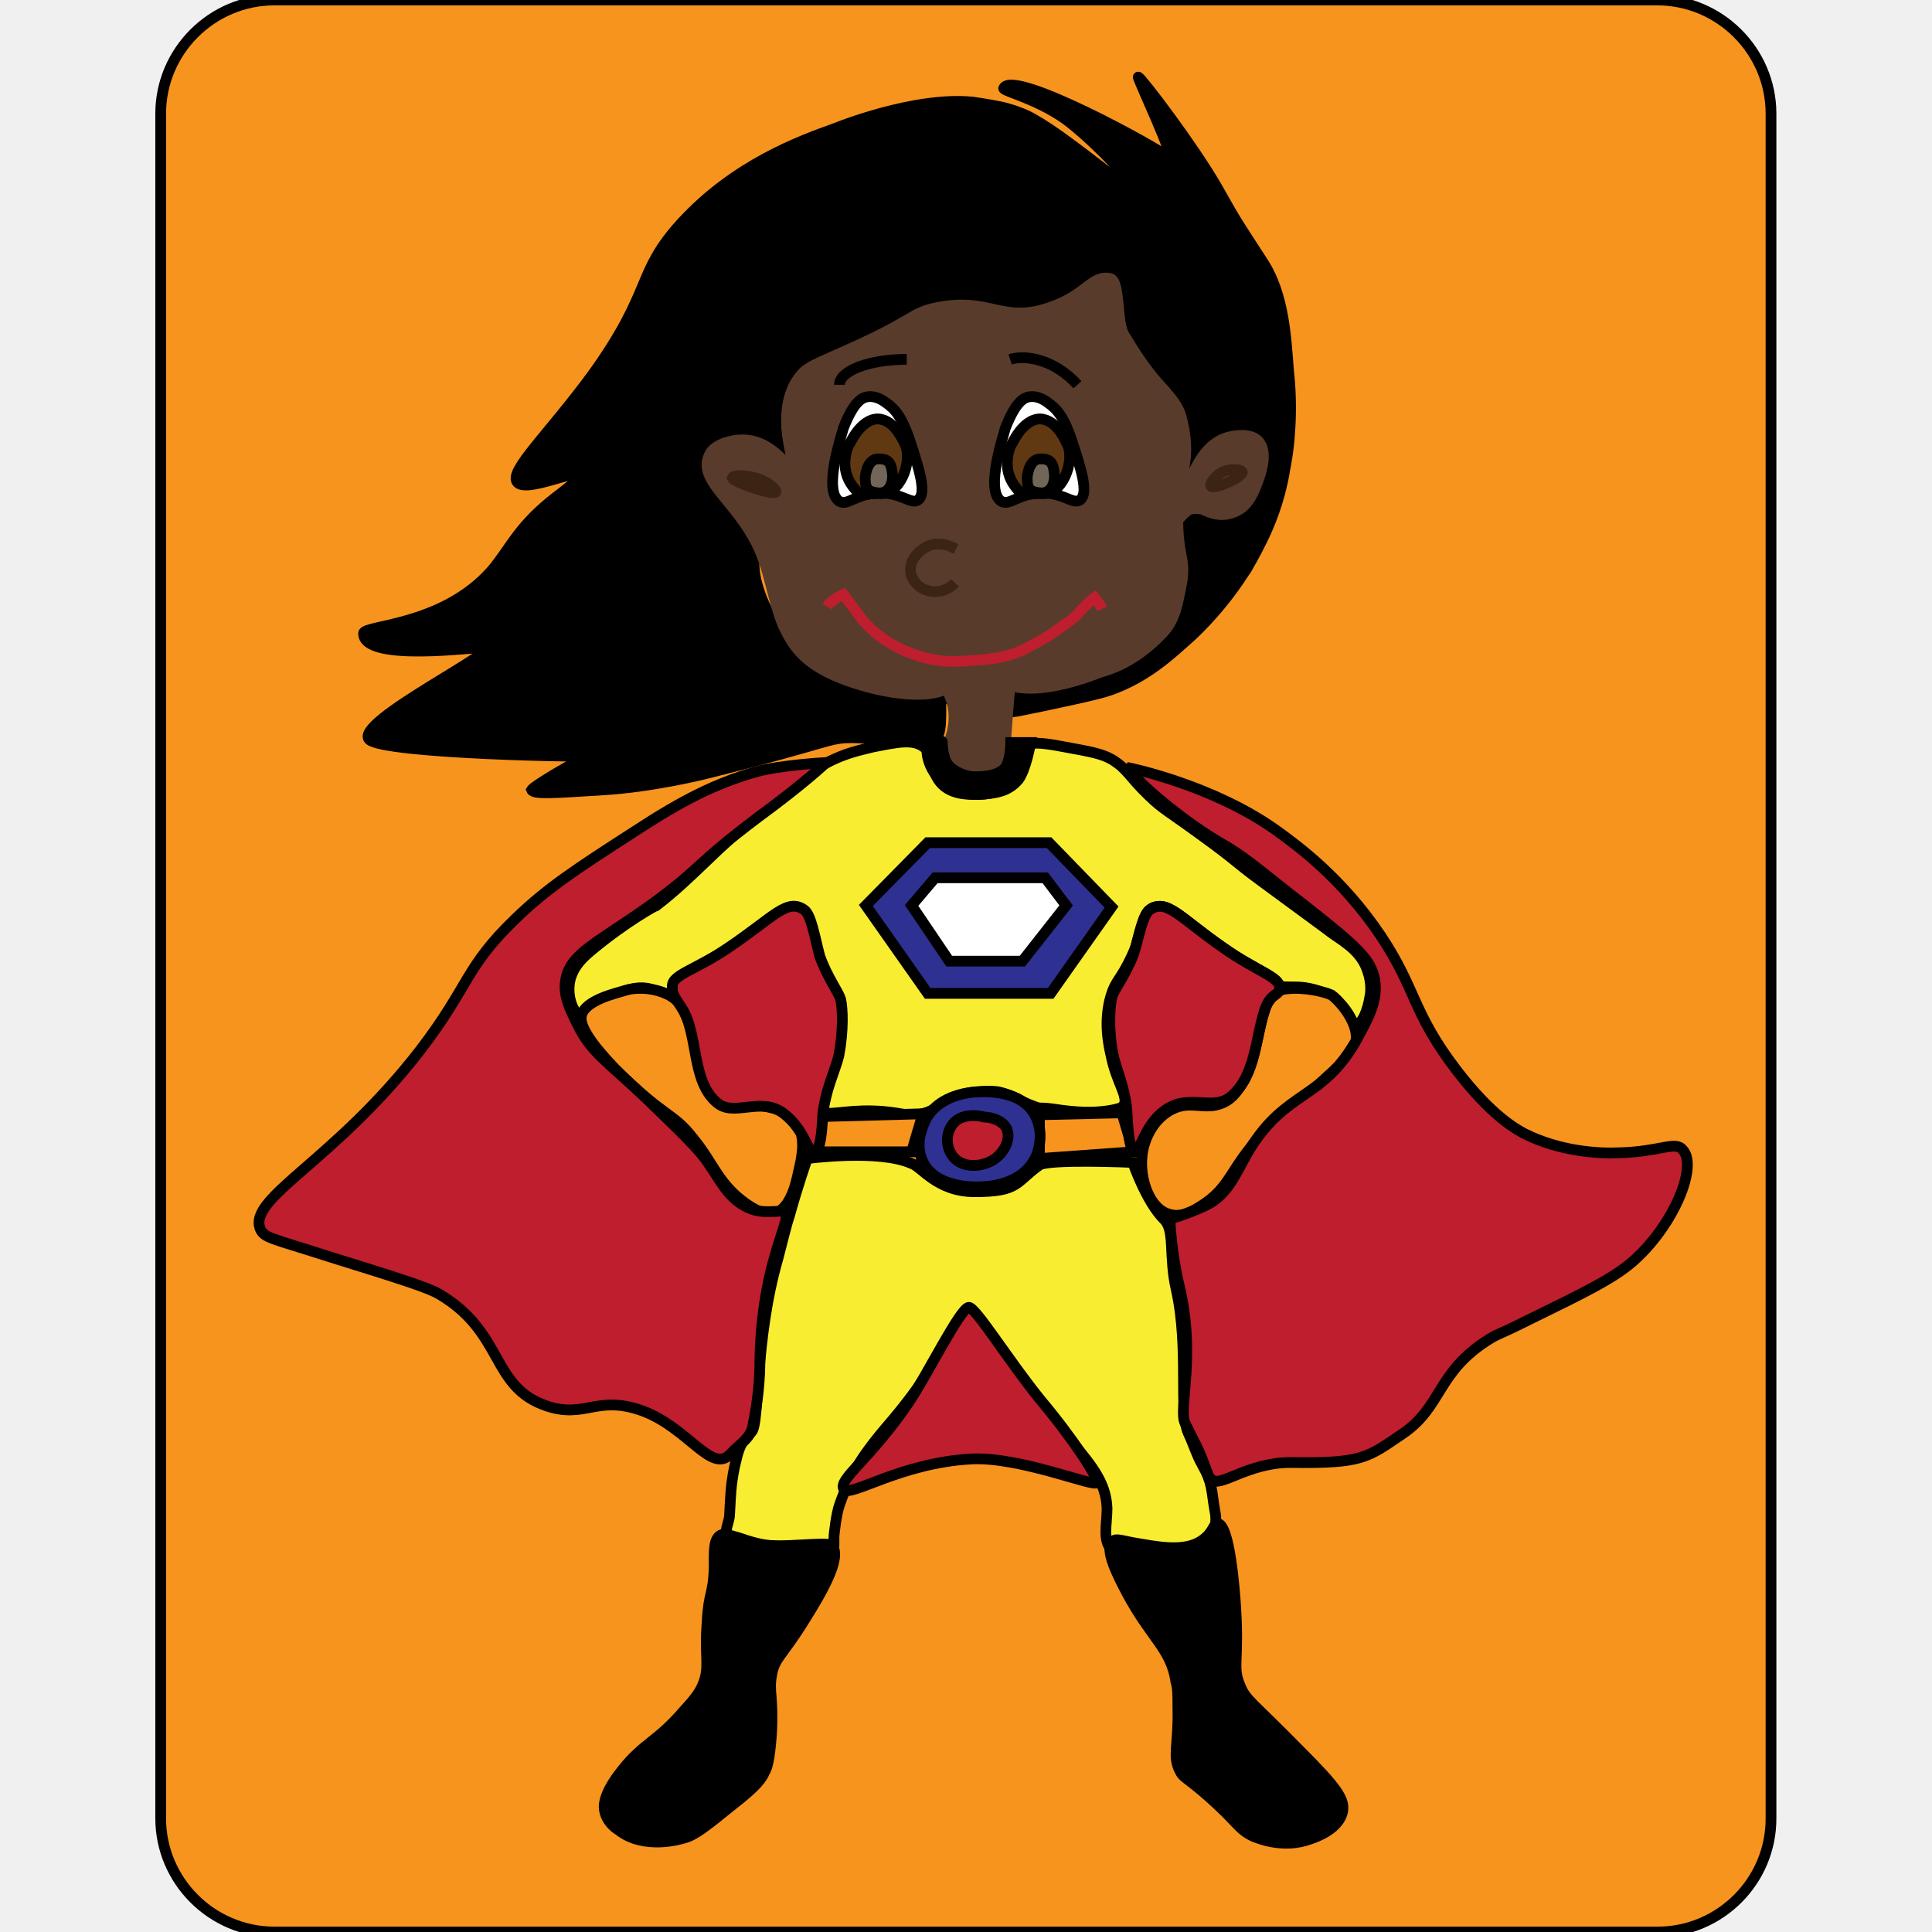
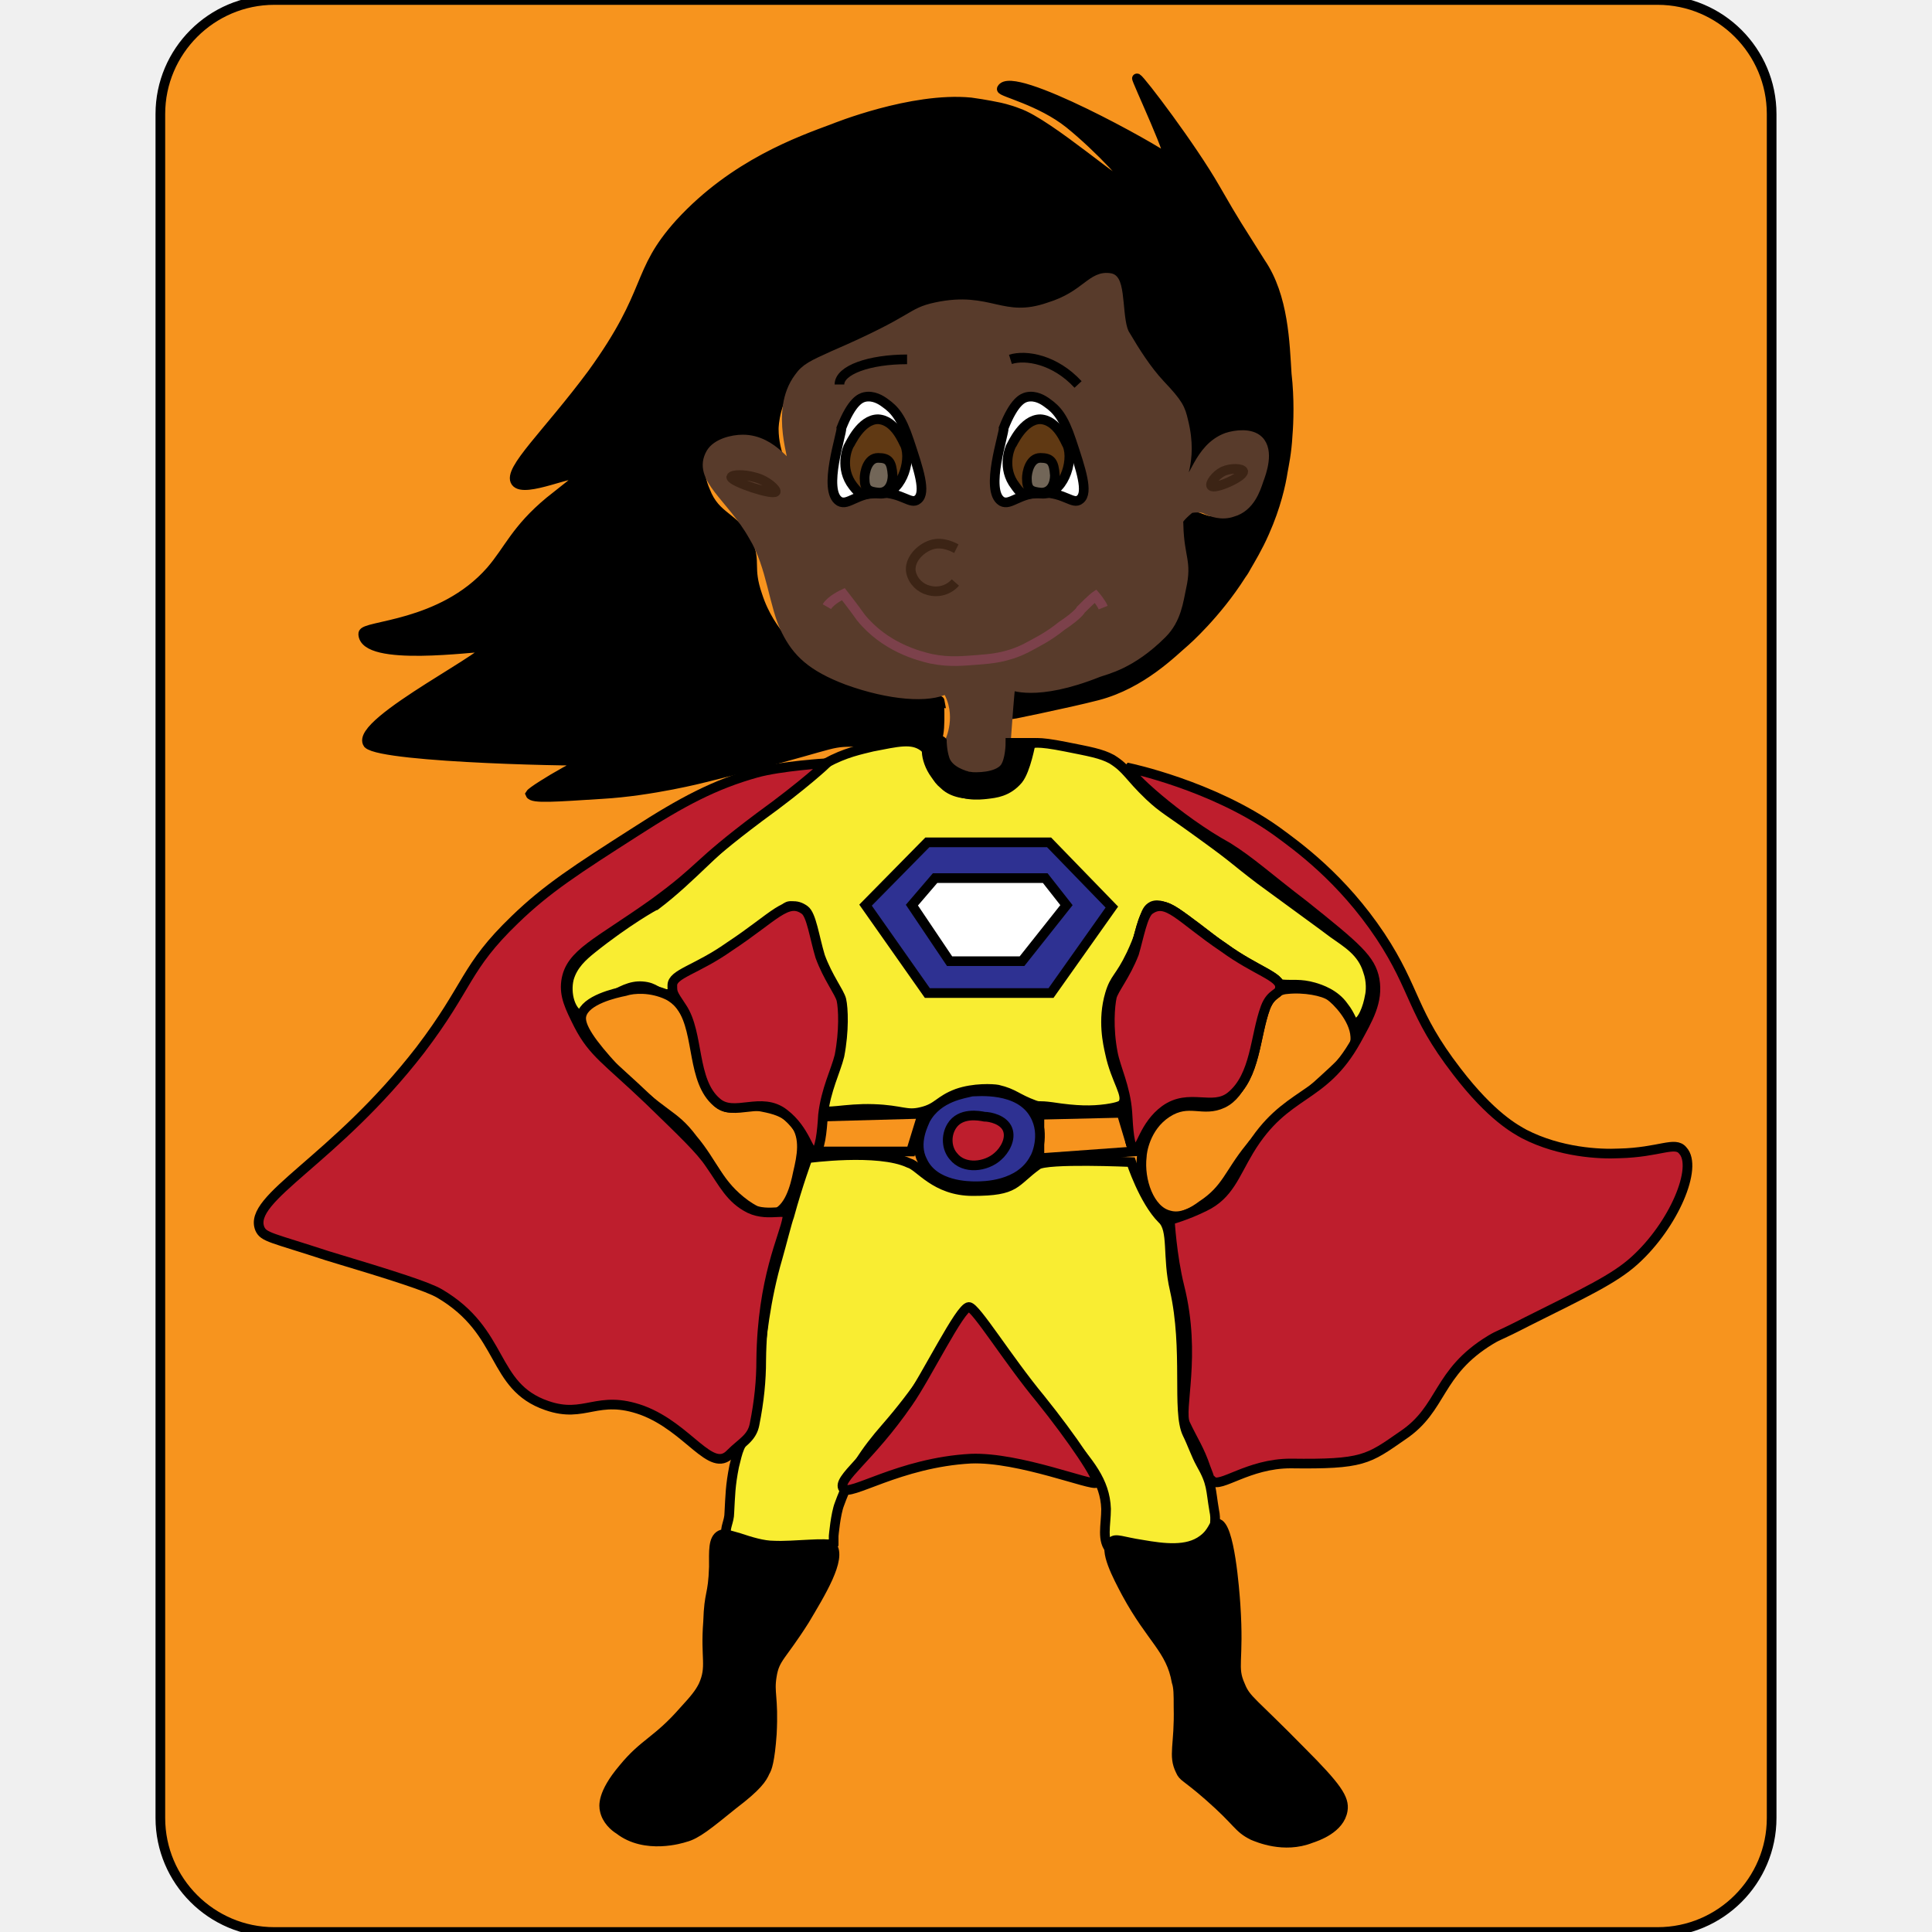
- <svg xmlns="http://www.w3.org/2000/svg" version="1.1" id="Layer_1" x="0px" y="0px" viewBox="0 0 600 600" enable-background="new 0 0 600 600" xml:space="preserve">
+ <svg xmlns="http://www.w3.org/2000/svg" version="1.1" id="Layer_1" x="0px" y="0px" viewBox="0 0 200 200" enable-background="new 0 0 200 200" xml:space="preserve">
+   <path fill="#F7941E" stroke="#000000" stroke-miterlimit="10" d="M171.6,200H28.4c-6.5,0-11.8-5.3-11.8-11.8V11.8  C16.6,5.3,21.9,0,28.4,0h143.2c6.5,0,11.8,5.3,11.8,11.8v176.4C183.4,194.7,178.1,200,171.6,200z" />
+   <path stroke="#000000" stroke-miterlimit="10" d="M37.6,65.6c0-0.9,8.1-0.7,13.2-6.5c1.9-2.2,2.6-4.3,6.1-7.2c1.6-1.3,3.2-2.4,3-2.7  c-0.3-0.7-5.6,1.9-6.5,0.7c-0.9-1.2,3.3-5,7.9-11.2c6.3-8.7,4.4-10.4,9.1-15.6c5.6-6.1,12.4-8.5,15.9-9.8c0,0,8.1-3.3,14.2-2.7  c1.5,0.2,2.9,0.5,2.9,0.5s1,0.2,2,0.6c3.2,1.1,11.1,8.1,11.7,7.8c0.3-0.3-3.3-4.2-6.4-6.7c-3-2.4-7.1-3.3-7-3.6  c1-2.1,16.1,6.3,17.1,7.2c1.1,0.9-3.3-8.4-3.1-8.3c0.4,0.2,5.7,7.2,8.1,11.4c2.3,4,2.2,3.7,4.7,7.7c2.4,3.5,2.5,8.4,2.7,11.5  c0.3,2.6,0.2,5.1,0.1,6.3c-0.1,1.9-0.4,3.2-0.5,3.8c-0.2,1.3-0.7,3.6-1.9,6.3c-0.7,1.6-1.5,2.9-1.9,3.6c0,0-0.2,0.4-0.5,0.8  c-2.6,4.1-5.8,6.9-5.8,6.9c-1.3,1.1-4.5,4.4-9.1,5.6c-3.1,0.8-9.5,2.1-9.6,2.1c0,0,0.2-3.6,0.1-2c0,0,16-2.2,18.1-9.9  c0.9-3.3-1.1-8.8,1-8.8c1.2,0,1.9,1.1,3.7,0.2c3-1.4,5.2-6.3,3.4-7.9c-1-1-3.3-0.6-4.7,0.3c-2.3,1.5-2.5,4.1-3,4  c-0.8-0.1,0.6-4.5-1.7-8.1c-0.9-1.5-1.6-1.5-3.4-4c-1.1-1.6-1.7-2.5-2.1-3.7c-0.7-2.6,0.4-4.1-0.3-4.7c-1-0.9-3.2,1.3-6.8,2.4  c-5,1.6-6-1.1-11.6,0c-3.9,0.8-3,2.1-10.5,4.7c-1.4,0.5-2.8,1-4,2.4c-2,2.3-2.1,5.1-2.1,5.4c0,2.6,1.3,4.6,1,4.7  c-0.4,0.2-1.7-3.2-4.4-3.7c-1.3-0.2-2.9,0.2-3.7,1.4c-1,1.5-0.3,3.3,0,4c1.1,2.9,3.1,2.6,4.4,5.4c0.9,2,0,2.5,1,5.4  c0.7,2.2,1.8,3.6,2.4,4.4c0.9,1.2,2.1,2.8,4,4c1.5,1,3.1,1.3,6.5,2.1c0,0,1.5-0.2,6,0.6c-0.2-1.1,0.2,2.8-0.3,3.8  c-0.7,1.5-4.6,0.4-8.8,0.3c-2.7,0-1.9,0.4-15.3,3.7c0,0-5.4,1.4-10.6,1.7l0,0c-4.8,0.3-7.2,0.5-7.4,0c0.3-0.5,7.1-4.5,6.7-3.5  c-0.1,0.2-21.9-0.2-23.5-1.7C36.5,74.8,52.5,67,50.1,67C49.4,66.9,37.6,68.6,37.6,65.6z" />
+   <path fill="#583B2B" stroke="#583B2B" stroke-miterlimit="10" d="M104,78.8c0,0,0.3-4.9,0.6-7.9c0,0,2.6,1.3,9.1-1.3  c0.8-0.3,3.4-0.8,6.6-4c1.5-1.5,1.7-3.4,2-4.8c0.6-2.7-0.2-3-0.3-6.4c0,0-0.7-0.2,1.1-1.7c0.2-0.2,1.4-0.2,1.7,0  c0.6,0.3,1.7,0.7,2.8,0.3c1.8-0.5,2.4-2.4,2.7-3.3c0.3-0.8,1.1-3,0-4.1c-0.8-0.8-2.4-0.6-3.3-0.3c-3,1.1-3.4,4.9-4.4,4.7  c-0.8-0.1,1-2-0.1-6.4c-0.3-1.3-0.5-1.8-2.4-3.8c-1.4-1.5-2.6-3.4-3.6-5.1c-0.9-1.3-0.4-5.6-1.5-5.9c-2-0.4-2.5,1.8-6.4,3  c-4.9,1.7-6.1-1.2-11.7,0c-2.8,0.6-1.8,1.2-10.6,5c-2.2,1-2.9,1.3-3.6,2.3c-2.6,3.5-0.3,8.8-0.6,9.3c-0.3,0.4-2-2.9-5.2-2.9  c-1.1,0-2.7,0.4-3.3,1.4c-1.5,2.6,2.1,4.5,4.4,8.6c1.9,3.1,2.1,7.3,3.4,9.8c1.1,2.2,2.6,3.7,6.3,5.1c4.4,1.6,8.5,1.9,10.3,0.9l0,0  c1.7,2.7,0.3,5.5,0.3,5.5c0,0.3,0,0.9,0,1.6c0.4,0.3,1.1,0.8,2.1,1c0.3,0.1,0.6,0.1,1,0.1C102.9,79.7,104,78.8,104,78.8z" />
+   <path fill="#F9ED32" stroke="#000000" stroke-miterlimit="10" d="M95.6,77.3c-1.2-0.9-2.7-0.5-5.3,0c-1.2,0.3-2.8,0.6-4.8,1.7  c-2.9,1.6-4.4,3.3-7.2,5.5c-3.8,2.9-6.7,6.4-10.4,9.2c-0.1,0-3.1,1.7-6.6,4.5c-1,0.8-2,1.7-2.4,3.1c-0.4,1.6,0.2,3.5,1.2,3.8  c0.6,0.2,1-0.6,2.8-1.7c1.3-0.8,2.4-1.4,3.6-1.3c1.4,0.1,1.5,0.8,2.5,0.8c1.9,0.1,4.2-3.2,5.7-4.2c1.3-0.9,3.1-1.3,5.2-3.2  c1-1,1.4-1.8,2-1.7c1,0.1,0.8,2.3,2.5,5c1.1,1.8,1.3,2,1.8,3.5c0.5,1.4,0.8,5.4,0,8.1c0,0-0.6,0.2-0.7,2.7l-0.4,1.7  c0.3,0.6,2.3-0.1,5.3,0c3,0.1,3.4,0.7,5,0.3c1.7-0.4,1.8-1.2,3.7-1.9c1.7-0.6,3.7-0.5,4.2-0.4c1.7,0.4,1.9,0.9,3.8,1.6  c0.6,0.2,0.3,0,1.8,0.2c2.6,0.4,4.1,0.4,5.6,0.2c1.4-0.2,1.6-0.4,1.7-0.5c0.7-0.9-0.7-2.4-1.3-5.3c-0.2-0.9-0.8-3.4,0-6.1  c0.5-1.7,1-1.6,2.2-4.1c1.6-3.4,1.2-4.5,2.2-5c1.2-0.5,3.2,1.1,7.3,4.3c3.3,2.6,4.2,3.6,6.1,3.8c1.1,0.1,1.9-0.1,3.3,0.3  c0.7,0.2,2.2,0.7,3.1,2c0.8,1,0.8,1.7,1.2,1.7c0.7,0,1.3-1.6,1.5-2.8c0.1-0.4,0.2-1.5-0.2-2.6c-0.6-2-2.2-2.9-3.6-3.9  c0,0-0.5-0.4-7.5-5.5c-2.9-2.2-2.4-2-6-4.6c-3.7-2.7-4-2.7-5.5-4.1c-2.2-2.1-2.3-2.8-3.9-3.8c-1.1-0.6-2.3-0.8-4.8-1.3  c-3-0.6-3.5-0.4-3.8-0.2c-1.1,0.8-0.2,2.3-1.3,3.6c-1.2,1.4-3.2,1.5-3.9,1.5c-0.8,0-2.5,0.1-3.6-1C96.1,79.9,96.9,78.3,95.6,77.3z" />
+   <polygon fill="#2E3192" stroke="#000000" stroke-miterlimit="10" points="96,87.2 89.6,93.7 96,102.8 108.8,102.8 115.1,93.9   108.6,87.2 " />
+   <polygon fill="#FFFFFF" stroke="#000000" stroke-miterlimit="10" points="94.4,93.7 98.3,99.5 105.8,99.5 110.4,93.7 108.2,90.9   96.8,90.9 " />
+   <path fill="#F7941E" stroke="#000000" stroke-miterlimit="10" d="M60.2,105.1c-0.3,1.1,1.1,3,3.4,5.5c5.2,5.2,6,4.5,8.1,7.3  c2.2,2.6,2.6,4.7,5.5,6.8c1.3,0.9,2.2,1.2,2.9,1c1.6-0.5,2.2-2.8,2.5-4.3c0.4-1.7,0.8-3.6-0.3-5.1c-0.9-1.2-2.3-1.5-3.3-1.7  c-2.3-0.5-2.8,0.3-3.9,0c-3.4-1-1.9-9.6-6-11.6c-1.7-0.8-3.5-0.7-4.4-0.4C63.7,102.8,60.6,103.5,60.2,105.1z" />
+   <path fill="#F7941E" stroke="#000000" stroke-miterlimit="10" d="M133.2,102.4c-4,0.3-2.5,9.8-6.6,11.8c-2.1,1-3.5-0.5-5.8,1  s-2.6,4.2-2.6,4.5c-0.3,2.5,0.8,5.6,2.8,6.1c1.3,0.4,2.6-0.4,3.4-1c2.6-1.7,2.8-3.3,5-6c0.9-1.2,0.7-0.7,7.8-7.2  c2.3-2.1,3.2-3,3.1-4.3c-0.1-1.9-2-3.8-2.6-4.2C137,102.6,135,102.2,133.2,102.4z" />
+   <path fill="#F7941E" stroke="#000000" stroke-miterlimit="10" d="M84.5,115.6c-0.3,1.2-0.7,2.5-1,3.6h10.8l1.2-3.9L84.5,115.6z" />
+   <polygon fill="#F7941E" stroke="#000000" stroke-miterlimit="10" points="107.6,115.4 107.6,119.9 117.3,119.2 116.1,115.2 " />
+   <path fill="#2E3192" stroke="#000000" stroke-miterlimit="10" d="M95.8,115.9c-0.1,0.3-1.3,2.4-0.3,4.3c1.2,2.6,4.8,2.6,5.5,2.6  c0.8,0,4.6,0,6.1-2.9c0.1-0.1,1.2-2.4,0-4.5c-1.6-2.9-6-2.4-6.5-2.4C99.9,113.2,97.1,113.5,95.8,115.9z" />
+   <path fill="#BE1E2D" stroke="#000000" stroke-miterlimit="10" d="M98.5,116.6c-0.6,1-0.5,2.3,0.2,3.1c1.1,1.4,3.4,1.1,4.6,0  c0.7-0.6,1.4-1.8,1-2.8c-0.4-1-1.8-1.3-2.4-1.3C101.4,115.5,99.4,115.1,98.5,116.6z" />
+   <path fill="#F9ED32" stroke="#000000" stroke-miterlimit="10" d="M83.6,119.9c0,0-1,2.7-1.9,6c-0.2,0.5-0.8,2.9-1.2,4.3  c-2.5,8.5-1.9,17.1-2.7,18c-1.3,1.2-1.4,2-1.8,3.6c-0.4,2-0.4,3-0.5,4.8c0,0.9-0.5,1.6-0.3,2.2c0.2,0.9,1.6,1.3,2.5,1.5  c0.5,0.2,2.7,0.5,4.5,0.4c1.9-0.1,4.1-1,4.1-1V159c0,0,0.2-2.3,0.6-3.3c1.2-3.3,2.7-5.5,4.8-7.9c6.7-7.7,7.1-11.8,8.5-12.3  c0,0,2.7,4.1,10.2,13.2c2.3,2.7,4,4.6,4.1,7.5c0,1.7-0.5,3.3,0.5,4.3c0.2,0.2,0.6,0.5,3.1,0.7c4.5,0.3,5.9-0.6,6.3-0.8  c0.5-0.3,1.3-0.9,1.3-1.7c0-0.8,0.2-1.4,0-2.3c-0.4-2.3-0.2-2.8-1.4-4.9c-0.5-0.9-0.9-2.1-1.4-3.1c-1.1-2.3,0.1-8.7-1.3-14.9  c-0.8-3.4-0.1-6.2-1.3-7.3c-1.9-1.9-3.2-5.9-3.2-5.9s-8.8-0.4-9.7,0.3c-2.5,1.8-2.1,2.7-6.7,2.7c-3.9,0-5.5-2.6-6.6-2.9  C90.9,118.9,83.6,119.9,83.6,119.9z" />
+   <path stroke="#000000" stroke-miterlimit="10" d="M73.9,162.2c0-1.6-0.1-2.9,0.7-3.3c0.4-0.2,0.8,0,1.9,0.3c1.2,0.4,2.5,0.8,3.6,0.8  c2,0.1,5.7-0.4,6,0c1.1,1.3-1.2,5-2.8,7.7c-2.4,3.8-3.1,3.9-3.4,5.8c-0.3,1.8,0.2,2.1,0,6c-0.2,2.8-0.5,3.6-0.7,3.9  c-0.3,0.7-0.8,1.5-3.3,3.4c-2.6,2.1-3.8,3.1-5,3.4c-0.3,0.1-4.1,1.3-6.8-0.8c-0.5-0.3-1.3-1-1.5-2c-0.1-0.4-0.3-1.7,1.9-4.3  c2.2-2.7,3.5-2.8,6.3-6c1.1-1.2,1.6-1.8,2-2.6c0.9-2,0.2-2.8,0.5-6.6C73.4,164.7,73.8,165.3,73.9,162.2z" />
+   <path stroke="#000000" stroke-miterlimit="10" d="M116.6,164.9c-0.9-1.7-2.4-4.5-1.5-5.3c0.4-0.4,1.1,0,3.1,0.3  c2.3,0.4,4.7,0.7,6.3-0.5c1.1-0.8,1.1-1.7,1.5-1.7c1.3,0.1,1.8,7,1.9,8.4c0.4,6-0.4,6.4,0.5,8.4c0.6,1.5,1.2,1.6,6.3,6.8  c3.7,3.7,4.5,4.9,4.3,6.1c-0.3,1.9-2.7,2.7-3.3,2.9c-2.8,1.1-5.5-0.1-6-0.3c-1.6-0.8-1.4-1.3-4.6-4.1c-2.4-2.1-2.6-1.9-2.9-2.6  c-0.8-1.6-0.1-2.6-0.2-6.6c0-1.3,0-2-0.2-2.6C121.2,170.7,119.2,169.7,116.6,164.9z" />
+   <path fill="#BE1E2D" stroke="#000000" stroke-miterlimit="10" d="M116.9,79.5c0,0,8.6,1.8,15.2,6.5c2.2,1.6,6.8,4.9,10.8,10.9  c3.7,5.6,3.2,7.9,7.9,14c3.6,4.7,6.1,6,7,6.5c3.7,1.9,7.8,2.1,9.8,2c4.2-0.1,5.8-1.3,6.6-0.3c1.6,1.7-0.9,7.7-5,11.4  c-2.1,1.9-5.1,3.3-11.1,6.3c-3.1,1.6-2.8,1.3-3.8,1.9c-5.6,3.4-4.9,7.1-9.1,9.9c-3.6,2.5-4.1,3-11.6,2.9c-4.4,0-7.3,2.6-8.1,1.8  c-0.8-0.8,0.3,1.1-0.7-1.4c-0.6-1.8-1.3-2.8-2.1-4.5c-0.7-1.5,1.2-7-0.6-14.2c-0.8-3.2-1-6.9-1-6.9s1.8-0.5,3.6-1.4  c2.5-1.2,3.1-3.3,4.6-5.8c3.8-6.3,7.6-5.1,11.1-11.4c1.2-2.2,2.3-4,1.9-6.3c-0.4-2.1-1.8-3.3-7.3-7.7c-3.8-2.9-5.5-4.5-7.9-6  C122,84.9,116.5,79.9,116.9,79.5z" />
  <g>
-     <path fill="#F7941E" stroke="#000000" stroke-width="3.336" stroke-miterlimit="10" d="M514.8,600H85.2   c-19.4,0-35.3-15.9-35.3-35.3V35.3C49.9,15.9,65.8,0,85.2,0h429.5c19.4,0,35.3,15.9,35.3,35.3v529.3   C550.1,584.1,534.2,600,514.8,600z" />
-     <path stroke="#000000" stroke-width="3.336" stroke-miterlimit="10" d="M112.9,196.7c0-2.6,24.4-2.1,39.7-19.4   c5.6-6.5,7.9-13,18.3-21.5c4.7-3.8,9.7-7.1,9.1-8.2c-0.9-2.1-16.8,5.6-19.4,2.1s10-15,23.6-33.6c18.8-26.2,13.2-31.2,27.4-46.8   c16.8-18.3,37.1-25.6,47.7-29.4c0,0,24.4-10,42.7-8.2c4.4,0.6,8.8,1.5,8.8,1.5s2.9,0.6,5.9,1.8c9.7,3.2,33.3,24.4,35,23.3   c0.9-0.9-10-12.7-19.1-20s-21.2-10-20.9-10.9c2.9-6.2,48.3,18.8,51.2,21.5c3.2,2.6-10-25.3-9.4-25c1.2,0.6,17.1,21.5,24.4,34.2   c6.8,12.1,6.5,11.2,14.1,23c7.1,10.6,7.4,25.3,8.2,34.4c0.9,7.9,0.6,15.3,0.3,18.8c-0.3,5.6-1.2,9.7-1.5,11.5   c-0.6,3.8-2.1,10.9-5.6,18.8c-2.1,4.7-4.4,8.8-5.6,10.9c0,0-0.6,1.2-1.5,2.4c-7.9,12.4-17.4,20.6-17.4,20.6   c-3.8,3.2-13.5,13.2-27.4,16.8c-9.4,2.4-28.6,6.2-28.9,6.2c0,0,0.6-10.9,0.3-5.9c0,0,48-6.5,54.2-29.7c2.6-10-3.2-26.5,2.9-26.5   c3.5,0,5.6,3.2,11.2,0.6c9.1-4.1,15.6-18.8,10.3-23.8c-2.9-2.9-10-1.8-14.1,0.9c-6.8,4.4-7.4,12.4-9.1,12.1   c-2.4-0.3,1.8-13.5-5-24.4c-2.6-4.4-4.7-4.4-10.3-12.1c-3.2-4.7-5-7.4-6.2-11.2c-2.1-7.9,1.2-12.4-0.9-14.1   c-2.9-2.6-9.7,3.8-20.3,7.1c-15,4.7-18-3.2-34.7,0c-11.8,2.4-9.1,6.2-31.5,14.1c-4.1,1.5-8.5,2.9-12.1,7.1   c-5.9,6.8-6.2,15.3-6.2,16.2c0,7.9,3.8,13.8,2.9,14.1c-1.2,0.6-5-9.7-13.2-11.2c-3.8-0.6-8.8,0.6-11.2,4.1c-2.9,4.4-0.9,10,0,12.1   c3.2,8.8,9.4,7.9,13.2,16.2c2.6,5.9,0,7.4,2.9,16.2c2.1,6.5,5.3,10.9,7.1,13.2c2.6,3.5,6.2,8.5,12.1,12.1c4.4,2.9,9.4,3.8,19.4,6.2   c0,0,4.4-0.6,18,1.8c-0.6-3.2,0.6,8.5-0.9,11.5c-2.1,4.4-13.8,1.2-26.5,0.9c-8.2,0-5.6,1.2-45.9,11.2c0,0-16.2,4.1-31.8,5l0,0   c-14.4,0.9-21.5,1.5-22.1,0c0.9-1.5,21.2-13.5,20-10.6c-0.3,0.6-65.7-0.6-70.4-5c-5.3-5.3,42.7-28.6,35.6-28.6   C148.2,200.8,112.9,205.8,112.9,196.7z" />
-     <path fill="#583B2B" stroke="#583B2B" stroke-width="3.336" stroke-miterlimit="10" d="M311.9,236.4c0,0,0.9-14.7,1.8-23.6   c0,0,7.7,3.8,27.4-3.8c2.4-0.9,10.3-2.4,19.7-12.1c4.4-4.4,5-10.3,5.9-14.4c1.8-8.2-0.6-9.1-0.9-19.1c0,0-2.1-0.6,3.2-5   c0.6-0.6,4.1-0.6,5,0c1.8,0.9,5,2.1,8.5,0.9c5.3-1.5,7.1-7.1,8.2-10c0.9-2.4,3.2-9.1,0-12.4c-2.4-2.4-7.1-1.8-10-0.9   c-9.1,3.2-10.3,14.7-13.2,14.1c-2.4-0.3,2.9-5.9-0.3-19.1c-0.9-3.8-1.5-5.3-7.1-11.5c-4.1-4.4-7.9-10.3-10.9-15.3   c-2.6-3.8-1.2-16.8-4.4-17.7c-5.9-1.2-7.4,5.3-19.1,9.1c-14.7,5-18.3-3.5-35,0c-8.5,1.8-5.3,3.5-31.8,15c-6.5,2.9-8.8,3.8-10.9,6.8   c-7.7,10.6-0.9,26.5-1.8,28c-0.9,1.2-5.9-8.8-15.6-8.8c-3.2,0-8.2,1.2-10,4.1c-4.4,7.7,6.2,13.5,13.2,25.9   c5.6,9.4,6.2,21.8,10.3,29.4c3.2,6.5,7.7,11.2,18.8,15.3c13.2,4.7,25.6,5.6,30.9,2.6l0,0c5,8.2,0.9,16.5,0.9,16.5   c0,0.9,0,2.6,0,4.7c1.2,0.9,3.2,2.4,6.2,2.9c0.9,0.3,1.8,0.3,2.9,0.3C308.7,239.1,311.9,236.4,311.9,236.4z" />
-     <path fill="#F9ED32" stroke="#000000" stroke-width="3.336" stroke-miterlimit="10" d="M286.9,232c-3.5-2.6-8.2-1.5-15.9,0   c-3.5,0.9-8.5,1.8-14.4,5c-8.8,4.7-13.2,10-21.5,16.5c-11.5,8.8-20,19.1-31.2,27.7c-0.3,0-9.4,5-19.7,13.5c-2.9,2.4-5.9,5-7.1,9.4   c-1.2,4.7,0.6,10.6,3.5,11.5c1.8,0.6,2.9-1.8,8.5-5c3.8-2.4,7.1-4.1,10.9-3.8c4.1,0.3,4.4,2.4,7.4,2.4c5.6,0.3,12.7-9.7,17.1-12.7   c3.8-2.6,9.4-3.8,15.6-9.7c2.9-2.9,4.1-5.3,5.9-5c2.9,0.3,2.4,6.8,7.4,15c3.2,5.3,3.8,5.9,5.3,10.6c1.5,4.1,2.4,16.2,0,24.4   c0,0-1.8,0.6-2.1,8.2l-1.2,5c0.9,1.8,6.8-0.3,15.9,0s10.3,2.1,15,0.9c5-1.2,5.3-3.5,11.2-5.6c5-1.8,11.2-1.5,12.7-1.2   c5,1.2,5.6,2.6,11.5,4.7c1.8,0.6,0.9,0,5.3,0.6c7.7,1.2,12.4,1.2,16.8,0.6c4.1-0.6,4.7-1.2,5-1.5c2.1-2.6-2.1-7.1-3.8-15.9   c-0.6-2.6-2.4-10.3,0-18.3c1.5-5,2.9-4.7,6.5-12.4c4.7-10.3,3.5-13.5,6.5-15c3.5-1.5,9.7,3.2,21.8,13c10,7.7,12.7,10.9,18.3,11.5   c3.2,0.3,5.6-0.3,10,0.9c2.1,0.6,6.5,2.1,9.4,5.9c2.4,2.9,2.4,5,3.5,5c2.1,0,3.8-4.7,4.4-8.5c0.3-1.2,0.6-4.4-0.6-7.9   c-1.8-5.9-6.5-8.8-10.9-11.8c0,0-1.5-1.2-22.4-16.5c-8.8-6.5-7.1-5.9-18-13.8c-11.2-8.2-12.1-8.2-16.5-12.4   c-6.5-6.2-6.8-8.5-11.8-11.5c-3.2-1.8-6.8-2.4-14.4-3.8c-9.1-1.8-10.6-1.2-11.5-0.6c-3.2,2.4-0.6,6.8-3.8,10.9   c-3.5,4.1-9.7,4.4-11.8,4.4c-2.4,0-7.4,0.3-10.9-2.9C288.4,239.6,290.7,234.9,286.9,232z" />
-     <polygon fill="#2E3192" stroke="#000000" stroke-width="3.336" stroke-miterlimit="10" points="288.1,261.7 268.9,281.2    288.1,308.5 326.3,308.5 345.2,281.7 325.8,261.7  " />
-     <polygon fill="#FFFFFF" stroke="#000000" stroke-width="3.336" stroke-miterlimit="10" points="283.1,281.2 294.8,298.5    317.5,298.5 331.1,281.2 324.6,272.6 290.4,272.6  " />
-     <path fill="#F7941E" stroke="#000000" stroke-width="3.336" stroke-miterlimit="10" d="M180.6,315.3c-0.9,3.2,3.2,9.1,10.3,16.5   c15.6,15.6,18,13.5,24.4,21.8c6.5,7.9,7.7,14.1,16.5,20.3c3.8,2.6,6.5,3.5,8.8,2.9c4.7-1.5,6.5-8.5,7.4-13c1.2-5,2.4-10.9-0.9-15.3   c-2.6-3.5-6.8-4.4-10-5c-6.8-1.5-8.5,0.9-11.8,0c-10.3-2.9-5.6-28.9-18-34.7c-5-2.4-10.6-2.1-13.2-1.2   C191.2,308.5,181.8,310.6,180.6,315.3z" />
-     <path fill="#F7941E" stroke="#000000" stroke-width="3.336" stroke-miterlimit="10" d="M399.7,307.1c-12.1,0.9-7.4,29.4-19.7,35.3   c-6.2,2.9-10.6-1.5-17.4,2.9c-6.8,4.4-7.9,12.7-7.9,13.5c-0.9,7.4,2.4,16.8,8.5,18.3c3.8,1.2,7.7-1.2,10.3-2.9c7.7-5,8.5-10,15-18   c2.6-3.5,2.1-2.1,23.3-21.5c6.8-6.2,9.7-9.1,9.4-13c-0.3-5.6-5.9-11.5-7.7-12.7C411.1,307.9,405,306.5,399.7,307.1z" />
-     <path fill="#F7941E" stroke="#000000" stroke-width="3.336" stroke-miterlimit="10" d="M253.6,346.8c-0.9,3.5-2.1,7.4-2.9,10.9   h32.4l3.5-11.8L253.6,346.8z" />
-     <polygon fill="#F7941E" stroke="#000000" stroke-width="3.336" stroke-miterlimit="10" points="322.8,346.2 322.8,359.8    352,357.7 348.4,345.6  " />
-     <path fill="#2E3192" stroke="#000000" stroke-width="3.336" stroke-miterlimit="10" d="M287.5,347.7c-0.3,0.9-3.8,7.1-0.9,13   c3.5,7.7,14.4,7.9,16.5,7.9c2.4,0,13.8,0,18.3-8.8c0.3-0.3,3.5-7.1,0-13.5c-4.7-8.8-18-7.1-19.4-7.1   C299.6,339.5,291.3,340.6,287.5,347.7z" />
-     <path fill="#BE1E2D" stroke="#000000" stroke-width="3.336" stroke-miterlimit="10" d="M295.4,349.8c-1.8,2.9-1.5,6.8,0.6,9.4   c3.2,4.1,10.3,3.2,13.8,0c2.1-1.8,4.1-5.3,2.9-8.5c-1.2-2.9-5.3-3.8-7.1-3.8C304.3,346.5,298.1,345.3,295.4,349.8z" />
-     <path fill="#F9ED32" stroke="#000000" stroke-width="3.336" stroke-miterlimit="10" d="M250.7,359.8c0,0-2.9,8.2-5.6,18   c-0.6,1.5-2.4,8.8-3.5,13c-7.4,25.6-5.6,51.2-8.2,53.9c-3.8,3.5-4.1,5.9-5.3,10.9c-1.2,5.9-1.2,9.1-1.5,14.4c0,2.6-1.5,4.7-0.9,6.5   c0.6,2.6,4.7,3.8,7.4,4.4c1.5,0.6,8.2,1.5,13.5,1.2c5.6-0.3,12.4-2.9,12.4-2.9v-2.1c0,0,0.6-6.8,1.8-10c3.5-10,8.2-16.5,14.4-23.8   c20-23,21.2-35.3,25.6-36.8c0,0,8.2,12.4,30.6,39.5c6.8,8.2,12.1,13.8,12.4,22.4c0,5-1.5,10,1.5,13c0.6,0.6,1.8,1.5,9.4,2.1   c13.5,0.9,17.7-1.8,18.8-2.4c1.5-0.9,3.8-2.6,3.8-5s0.6-4.1,0-6.8c-1.2-6.8-0.6-8.5-4.1-14.7c-1.5-2.6-2.6-6.2-4.1-9.4   c-3.2-6.8,0.3-26.2-3.8-44.7c-2.4-10.3-0.3-18.5-3.8-21.8c-5.6-5.6-9.7-17.7-9.7-17.7s-26.5-1.2-29.1,0.9c-7.4,5.3-6.2,8.2-20,8.2   c-11.8,0-16.5-7.9-19.7-8.8C272.8,356.8,250.7,359.8,250.7,359.8z" />
-     <path stroke="#000000" stroke-width="3.336" stroke-miterlimit="10" d="M221.8,486.7c0-4.7-0.3-8.8,2.1-10c1.2-0.6,2.4,0,5.6,0.9   c3.5,1.2,7.4,2.4,10.9,2.4c5.9,0.3,17.1-1.2,18,0c3.2,3.8-3.5,15-8.5,23c-7.1,11.5-9.4,11.8-10.3,17.4c-0.9,5.3,0.6,6.2,0,18   c-0.6,8.5-1.5,10.9-2.1,11.8c-0.9,2.1-2.4,4.4-10,10.3c-7.7,6.2-11.5,9.4-15,10.3c-0.9,0.3-12.4,3.8-20.3-2.4   c-1.5-0.9-3.8-2.9-4.4-5.9c-0.3-1.2-0.9-5,5.6-13c6.5-8.2,10.6-8.5,18.8-18c3.2-3.5,4.7-5.3,5.9-7.9c2.6-5.9,0.6-8.5,1.5-19.7   C220.1,494,221.5,495.8,221.8,486.7z" />
-     <path stroke="#000000" stroke-width="3.336" stroke-miterlimit="10" d="M349.9,494.6c-2.6-5-7.1-13.5-4.4-15.9   c1.2-1.2,3.2,0,9.4,0.9c6.8,1.2,14.1,2.1,18.8-1.5c3.2-2.4,3.2-5,4.4-5c3.8,0.3,5.3,20.9,5.6,25.3c1.2,18-1.2,19.1,1.5,25.3   c1.8,4.4,3.5,4.7,18.8,20.3c11.2,11.2,13.5,14.7,13,18.3c-0.9,5.6-8.2,8.2-10,8.8c-8.5,3.2-16.5-0.3-18-0.9   c-4.7-2.4-4.1-3.8-13.8-12.4c-7.1-6.2-7.7-5.6-8.8-7.9c-2.4-4.7-0.3-7.7-0.6-19.7c0-3.8,0-5.9-0.6-7.9   C363.7,512,357.6,509,349.9,494.6z" />
-     <path fill="#BE1E2D" stroke="#000000" stroke-width="3.336" stroke-miterlimit="10" d="M350.8,238.5c0,0,25.9,5.3,45.6,19.4   c6.5,4.7,20.3,14.7,32.4,32.7c11.2,16.8,9.7,23.8,23.8,42.1c10.9,14.1,18.3,18,20.9,19.4c11.2,5.6,23.3,6.2,29.4,5.9   c12.7-0.3,17.4-3.8,19.7-0.9c4.7,5-2.6,23-15,34.2c-6.2,5.6-15.3,10-33.3,18.8c-9.4,4.7-8.5,3.8-11.5,5.6   c-16.8,10.3-14.7,21.2-27.4,29.7c-10.9,7.4-12.4,9.1-34.7,8.8c-13.2,0-21.8,7.9-24.4,5.3c-2.4-2.4,0.9,3.2-2.1-4.1   c-1.8-5.3-3.8-8.5-6.2-13.5c-2.1-4.4,3.5-20.9-1.8-42.7c-2.4-9.7-2.9-20.6-2.9-20.6s5.3-1.5,10.9-4.1c7.4-3.5,9.4-10,13.8-17.4   c11.5-18.8,22.7-15.3,33.3-34.2c3.5-6.5,6.8-12.1,5.6-18.8c-1.2-6.2-5.3-10-21.8-23c-11.5-8.8-16.5-13.5-23.8-18   C366.1,254.7,349.6,239.6,350.8,238.5z" />
-     <g>
-       <path fill="#27AAE1" stroke="#000000" stroke-width="3.336" stroke-miterlimit="10" d="M357,282.6c5.3-3.8,9.4,2.4,23,11.8    c10,7.1,17.7,9.1,17.4,12.4c0,2.4-2.6,1.5-4.4,6.2c-3.2,9.1-2.9,21.2-10.9,27.7c-5.6,4.4-13-1.2-20.3,4.1    c-6.5,4.7-7.4,12.7-9.4,12.4c-1.8-0.3-2.1-6.5-2.4-11.8c-0.6-7.9-3.5-13.5-4.4-18.3c-1.5-7.9-0.9-14.7-0.3-17.4    c0.6-2.4,4.1-6.5,6.8-13.5C353.7,290.9,354.9,284.1,357,282.6z" />
-     </g>
-     <path fill="#BE1E2D" stroke="#000000" stroke-width="3.336" stroke-miterlimit="10" d="M340.5,460.5c-1.2,1.2-24.1-8.2-38.9-7.4   c-22.1,1.2-37.7,12.1-39.5,9.4c-2.1-2.9,8.2-9.4,20-26.8c5.6-8.2,16.2-29.7,18.8-29.7c2.1,0,12.1,16.2,22.1,28.6   C333.1,446.6,341.7,459.6,340.5,460.5z" />
-     <path fill="#BE1E2D" stroke="#000000" stroke-width="3.336" stroke-miterlimit="10" d="M226.8,451.6c-5.9,6.2-13-8.2-27.4-13.5   c-14.1-5-17.7,2.6-29.7-1.5c-17.4-5.9-13-22.7-33.3-34.7c-3.5-2.1-13.8-5.3-34.7-11.8c-17.4-5.6-19.7-5.6-20.9-8.5   c-3.8-9.7,23-20.9,49.8-55.6c15.3-20,13.8-25.6,29.4-40.6c10-9.7,19.1-15.6,37.4-27.4c14.4-9.4,24.7-14.7,37.4-18.3   c7.4-2.1,21.8-2.9,21.8-2.9s-6.8,6.5-20.9,16.8c-20.3,15.3-17.1,15.3-32.7,26.8c-17.7,12.7-26.2,15.6-27.4,24.4   c-0.6,4.4,1.2,8.2,3.8,13.5c4.4,8.8,8.8,10.9,21.8,23.3c10.6,10.3,15.9,15.3,18.8,19.7c4.1,5.9,6.2,10.9,12.4,13.8   c6.2,2.9,12.7-0.9,11.8,2.9c-0.9,5.6-7.7,18.5-8.2,44.2c0,6.2-0.6,12.7-2.1,20C233.3,446.6,230.4,447.8,226.8,451.6z" />
-     <g>
-       <path fill="#BE1E2D" stroke="#000000" stroke-width="3.336" stroke-miterlimit="10" d="M357,282.6c5.3-3.8,9.4,2.4,23,11.8    c10,7.1,17.7,9.1,17.4,12.4c0,2.4-2.6,1.5-4.4,6.2c-3.2,9.1-2.9,21.2-10.9,27.7c-5.6,4.4-13-1.2-20.3,4.1    c-6.5,4.7-7.4,12.7-9.4,12.4c-1.8-0.3-2.1-6.5-2.4-11.8c-0.6-7.9-3.5-13.5-4.4-18.3c-1.5-7.9-0.9-14.7-0.3-17.4    c0.6-2.4,4.1-6.5,6.8-13.5C353.7,290.9,354.9,284.1,357,282.6z" />
-     </g>
-     <g>
-       <path fill="#BE1E2D" stroke="#000000" stroke-width="3.336" stroke-miterlimit="10" d="M249.8,282.6c-5.3-3.8-9.4,2.1-23.3,11.5    c-10.3,7.1-17.7,8.5-17.7,12.1c0,2.4,0,2.4,2.9,6.8c5.3,8.2,2.9,22.7,10.9,29.4c5.3,4.7,13.8-2.1,20.9,3.5    c6.5,5,7.4,12.4,9.4,12.1c1.8-0.3,2.4-6.5,2.6-11.8c0.9-7.9,3.8-13.5,5-18.3c1.5-7.9,1.2-14.7,0.6-17.4c-0.6-2.4-4.1-6.8-6.5-13.5    C253,290.9,251.9,284.1,249.8,282.6z" />
-     </g>
-     <path stroke="#000000" stroke-width="3.336" stroke-miterlimit="10" d="M288.4,231.4c0-0.3,0,0.9,2.4-0.3c2.1-1.2,1.8-0.9,1.8-0.9   s0,2.9,0.9,5.6c1.2,3.5,5.9,5,7.7,5.3c1.8,0.3,8.5,0.3,10.9-2.6c1.8-2.4,1.8-7.9,1.8-7.9h6.2c0,0-1.5,8.5-3.8,11.5   c-3.2,3.8-7.1,4.1-9.7,4.4s-8.2,0.9-13-2.9C288.7,240.2,286.9,233.2,288.4,231.4z" />
-     <path fill="none" stroke="#3C2415" stroke-width="3.336" stroke-miterlimit="10" d="M376.1,151c-0.6-0.6,1.2-3.2,3.5-4.4   c2.6-1.2,5.9-0.9,6.2,0C386.1,148.1,377,152.2,376.1,151z" />
-     <path fill="none" stroke="#3C2415" stroke-width="3.336" stroke-miterlimit="10" d="M241,152.8c0.3-0.6-2.6-3.5-6.5-4.4   c-2.9-0.9-6.8-0.9-7.1,0C227.4,149.6,240.1,154,241,152.8z" />
-     <g>
-       <path fill="#FFFFFF" stroke="#000000" stroke-width="3.336" stroke-miterlimit="10" d="M260.7,155.7c2.6,1.5,5.3-2.6,12.7-2.6    c6.8,0,9.7,3.8,11.8,2.1c2.6-2.1,0.3-9.4-2.6-18.3c-2.4-7.1-4.4-9.7-7.4-11.8c-1.2-0.9-3.5-2.4-6.2-1.8c-1.2,0.3-3.8,1.2-7.1,9.7    C261.6,134.5,255.4,152.5,260.7,155.7z" />
-       <path fill="#603913" stroke="#000000" stroke-width="3.336" stroke-miterlimit="10" d="M264.8,151c-4.1-5.3-1.8-11.8-1.2-12.7    c0.3-0.3,3.5-8.2,9.1-8.2c5.3,0.3,7.9,7.1,8.5,8.2c2.1,5-1.5,15.6-8.2,15C268.1,153.1,267.8,154.9,264.8,151z" />
-       <path fill="#726658" stroke="#000000" stroke-width="3.336" stroke-miterlimit="10" d="M273.1,153.1c-3.2-0.3-4.4-0.9-4.4-4.4    c0-1.8,0.9-6.2,4.1-6.2s4.1,1.2,4.4,5.3C277.2,150.4,276,153.1,273.1,153.1z" />
-     </g>
-     <path fill="none" stroke="#000000" stroke-width="3.336" stroke-miterlimit="10" d="M313.7,111.6c4.7-1.5,13.8,0,20.9,7.9" />
-     <path fill="none" stroke="#000000" stroke-width="3.336" stroke-miterlimit="10" d="M260.7,119.5c0-4.4,9.4-7.9,20.9-7.9" />
-     <line fill="none" stroke="#000000" stroke-width="3.336" stroke-miterlimit="10" x1="324.9" y1="118.4" x2="324.9" y2="118.4" />
-     <g>
-       <path fill="none" stroke="#3C2415" stroke-width="3.336" stroke-miterlimit="10" d="M296.9,170.5c-0.6-0.3-4.1-2.4-7.9-1.2    c-3.5,1.2-6.8,4.7-6.2,8.5c0.6,2.9,2.9,5,5.3,5.6c2.9,0.9,6.2,0,8.5-2.4" />
-     </g>
-     <path fill="none" stroke="#BE1E2D" stroke-width="3.336" stroke-miterlimit="10" d="M256.9,188.4c1.2-2.1,5-3.8,5-3.8   s3.2,4.1,5.3,7.1c7.4,9.4,18,12.1,21.8,13c5.9,1.2,10.3,0.6,14.7,0.3c3.5-0.3,8.8-0.6,14.7-3.5c3.2-1.8,6.5-3.2,11.2-6.8   c5.3-3.5,5.9-5,5.9-5c3.5-3.5,4.4-4.1,4.4-4.1s1.8,2.1,2.4,3.5" />
-     <g>
-       <path fill="#FFFFFF" stroke="#000000" stroke-width="3.336" stroke-miterlimit="10" d="M311,155.7c2.6,1.5,5.3-2.6,12.7-2.6    c6.8,0,9.7,3.8,11.8,2.1c2.6-2.1,0.3-9.4-2.6-18.3c-2.4-7.1-4.4-9.7-7.4-11.8c-1.2-0.9-3.5-2.4-6.2-1.8c-1.2,0.3-3.8,1.2-7.1,9.7    C311.9,134.5,305.7,152.5,311,155.7z" />
-       <path fill="#603913" stroke="#000000" stroke-width="3.336" stroke-miterlimit="10" d="M315.2,151c-4.1-5.3-1.8-11.8-1.2-12.7    c0.3-0.3,3.5-8.2,9.1-8.2c5.3,0.3,7.9,7.1,8.5,8.2c2.1,5-1.5,15.6-8.2,15C318.4,153.1,318.1,154.9,315.2,151z" />
-       <path fill="#726658" stroke="#000000" stroke-width="3.336" stroke-miterlimit="10" d="M323.4,153.1c-3.2-0.3-4.4-0.9-4.4-4.4    c0-1.8,0.9-6.2,4.1-6.2s4.1,1.2,4.4,5.3C327.5,150.4,326.3,153.1,323.4,153.1z" />
-     </g>
+     <path fill="#27AAE1" stroke="#000000" stroke-miterlimit="10" d="M119,94.2c1.8-1.3,3.1,0.8,7.7,3.9c3.3,2.4,5.9,3,5.8,4.1   c0,0.8-0.9,0.5-1.5,2.1c-1.1,3-1,7.1-3.6,9.2c-1.9,1.5-4.3-0.4-6.8,1.4c-2.2,1.6-2.5,4.2-3.1,4.1c-0.6-0.1-0.7-2.2-0.8-3.9   c-0.2-2.6-1.2-4.5-1.5-6.1c-0.5-2.6-0.3-4.9-0.1-5.8c0.2-0.8,1.4-2.2,2.3-4.5C117.9,97,118.3,94.7,119,94.2z" />
+   </g>
+   <path fill="#BE1E2D" stroke="#000000" stroke-miterlimit="10" d="M113.5,153.5c-0.4,0.4-8-2.7-13-2.5c-7.4,0.4-12.6,4-13.2,3.1  c-0.7-1,2.7-3.1,6.7-8.9c1.9-2.7,5.4-9.9,6.3-9.9c0.7,0,4,5.4,7.4,9.5C111,148.9,113.9,153.2,113.5,153.5z" />
+   <path fill="#BE1E2D" stroke="#000000" stroke-miterlimit="10" d="M75.6,150.5c-2,2.1-4.3-2.7-9.1-4.5c-4.7-1.7-5.9,0.9-9.9-0.5  c-5.8-2-4.3-7.6-11.1-11.6c-1.2-0.7-4.6-1.8-11.6-3.9c-5.8-1.9-6.6-1.9-7-2.8c-1.3-3.2,7.7-7,16.6-18.5c5.1-6.7,4.6-8.5,9.8-13.5  c3.3-3.2,6.4-5.2,12.5-9.1c4.8-3.1,8.2-4.9,12.5-6.1c2.5-0.7,7.3-1,7.3-1s-2.3,2.2-7,5.6c-6.8,5.1-5.7,5.1-10.9,8.9  c-5.9,4.2-8.7,5.2-9.1,8.1c-0.2,1.5,0.4,2.7,1.3,4.5c1.5,2.9,2.9,3.6,7.3,7.8c3.5,3.4,5.3,5.1,6.3,6.6c1.4,2,2.1,3.6,4.1,4.6  c2.1,1,4.2-0.3,3.9,1c-0.3,1.9-2.6,6.2-2.7,14.7c0,2.1-0.2,4.2-0.7,6.7C77.8,148.9,76.8,149.3,75.6,150.5z" />
+   <g>
+     <path fill="#BE1E2D" stroke="#000000" stroke-miterlimit="10" d="M119,94.2c1.8-1.3,3.1,0.8,7.7,3.9c3.3,2.4,5.9,3,5.8,4.1   c0,0.8-0.9,0.5-1.5,2.1c-1.1,3-1,7.1-3.6,9.2c-1.9,1.5-4.3-0.4-6.8,1.4c-2.2,1.6-2.5,4.2-3.1,4.1c-0.6-0.1-0.7-2.2-0.8-3.9   c-0.2-2.6-1.2-4.5-1.5-6.1c-0.5-2.6-0.3-4.9-0.1-5.8c0.2-0.8,1.4-2.2,2.3-4.5C117.9,97,118.3,94.7,119,94.2z" />
+   </g>
+   <g>
+     <path fill="#BE1E2D" stroke="#000000" stroke-miterlimit="10" d="M83.3,94.2c-1.8-1.3-3.1,0.7-7.8,3.8c-3.4,2.4-5.9,2.8-5.9,4   c0,0.8,0,0.8,1,2.3c1.8,2.7,1,7.6,3.6,9.8c1.8,1.6,4.6-0.7,7,1.2c2.2,1.7,2.5,4.1,3.1,4c0.6-0.1,0.8-2.2,0.9-3.9   c0.3-2.6,1.3-4.5,1.7-6.1c0.5-2.6,0.4-4.9,0.2-5.8c-0.2-0.8-1.4-2.3-2.2-4.5C84.3,97,84,94.7,83.3,94.2z" />
+   </g>
+   <path stroke="#000000" stroke-miterlimit="10" d="M96.1,77.1c0-0.1,0,0.3,0.8-0.1c0.7-0.4,0.6-0.3,0.6-0.3s0,1,0.3,1.9  c0.4,1.2,2,1.7,2.6,1.8c0.6,0.1,2.8,0.1,3.6-0.9c0.6-0.8,0.6-2.6,0.6-2.6h2.1c0,0-0.5,2.8-1.3,3.8c-1.1,1.3-2.4,1.4-3.2,1.5  c-0.9,0.1-2.7,0.3-4.3-1C96.2,80.1,95.6,77.7,96.1,77.1z" />
+   <path fill="none" stroke="#3C2415" stroke-miterlimit="10" d="M125.4,50.3c-0.2-0.2,0.4-1.1,1.2-1.5c0.9-0.4,2-0.3,2.1,0  C128.7,49.4,125.7,50.7,125.4,50.3z" />
+   <path fill="none" stroke="#3C2415" stroke-miterlimit="10" d="M80.3,50.9c0.1-0.2-0.9-1.2-2.2-1.5c-1-0.3-2.3-0.3-2.4,0  C75.8,49.9,80,51.3,80.3,50.9z" />
+   <g>
+     <path fill="#FFFFFF" stroke="#000000" stroke-miterlimit="10" d="M86.9,51.9c0.9,0.5,1.8-0.9,4.2-0.9c2.3,0,3.2,1.3,3.9,0.7   c0.9-0.7,0.1-3.1-0.9-6.1c-0.8-2.4-1.5-3.2-2.5-3.9c-0.4-0.3-1.2-0.8-2.1-0.6c-0.4,0.1-1.3,0.4-2.4,3.2   C87.2,44.8,85.1,50.8,86.9,51.9z" />
+     <path fill="#603913" stroke="#000000" stroke-miterlimit="10" d="M88.3,50.3c-1.4-1.8-0.6-3.9-0.4-4.2c0.1-0.1,1.2-2.7,3-2.7   c1.8,0.1,2.6,2.4,2.8,2.7c0.7,1.7-0.5,5.2-2.7,5C89.4,51,89.3,51.6,88.3,50.3z" />
+     <path fill="#726658" stroke="#000000" stroke-miterlimit="10" d="M91,51c-1.1-0.1-1.5-0.3-1.5-1.5c0-0.6,0.3-2.1,1.4-2.1   s1.4,0.4,1.5,1.8C92.4,50.1,92,51,91,51z" />
+   </g>
+   <path fill="none" stroke="#000000" stroke-miterlimit="10" d="M104.6,37.2c1.6-0.5,4.6,0,7,2.6" />
+   <path fill="none" stroke="#000000" stroke-miterlimit="10" d="M86.9,39.8c0-1.5,3.1-2.6,7-2.6" />
+   <line fill="none" stroke="#000000" stroke-miterlimit="10" x1="108.3" y1="39.5" x2="108.3" y2="39.5" />
+   <g>
+     <path fill="none" stroke="#3C2415" stroke-miterlimit="10" d="M99,56.8c-0.2-0.1-1.4-0.8-2.6-0.4c-1.2,0.4-2.3,1.6-2.1,2.8   c0.2,1,1,1.7,1.8,1.9c1,0.3,2.1,0,2.8-0.8" />
+   </g>
+   <path fill="none" stroke="#7C414B" stroke-miterlimit="10" d="M85.6,62.8c0.4-0.7,1.7-1.3,1.7-1.3s1.1,1.4,1.8,2.4  c2.5,3.1,6,4,7.3,4.3c2,0.4,3.4,0.2,4.9,0.1c1.2-0.1,2.9-0.2,4.9-1.2c1.1-0.6,2.2-1.1,3.7-2.3c1.8-1.2,2-1.7,2-1.7  c1.2-1.2,1.5-1.4,1.5-1.4s0.6,0.7,0.8,1.2" />
+   <g>
+     <path fill="#FFFFFF" stroke="#000000" stroke-miterlimit="10" d="M103.7,51.9c0.9,0.5,1.8-0.9,4.2-0.9c2.3,0,3.2,1.3,3.9,0.7   c0.9-0.7,0.1-3.1-0.9-6.1c-0.8-2.4-1.5-3.2-2.5-3.9c-0.4-0.3-1.2-0.8-2.1-0.6c-0.4,0.1-1.3,0.4-2.4,3.2   C104,44.8,101.9,50.8,103.7,51.9z" />
+     <path fill="#603913" stroke="#000000" stroke-miterlimit="10" d="M105.1,50.3c-1.4-1.8-0.6-3.9-0.4-4.2c0.1-0.1,1.2-2.7,3-2.7   c1.8,0.1,2.6,2.4,2.8,2.7c0.7,1.7-0.5,5.2-2.7,5C106.1,51,106,51.6,105.1,50.3z" />
+     <path fill="#726658" stroke="#000000" stroke-miterlimit="10" d="M107.8,51c-1.1-0.1-1.5-0.3-1.5-1.5c0-0.6,0.3-2.1,1.4-2.1   s1.4,0.4,1.5,1.8C109.2,50.1,108.8,51,107.8,51z" />
  </g>
</svg>
